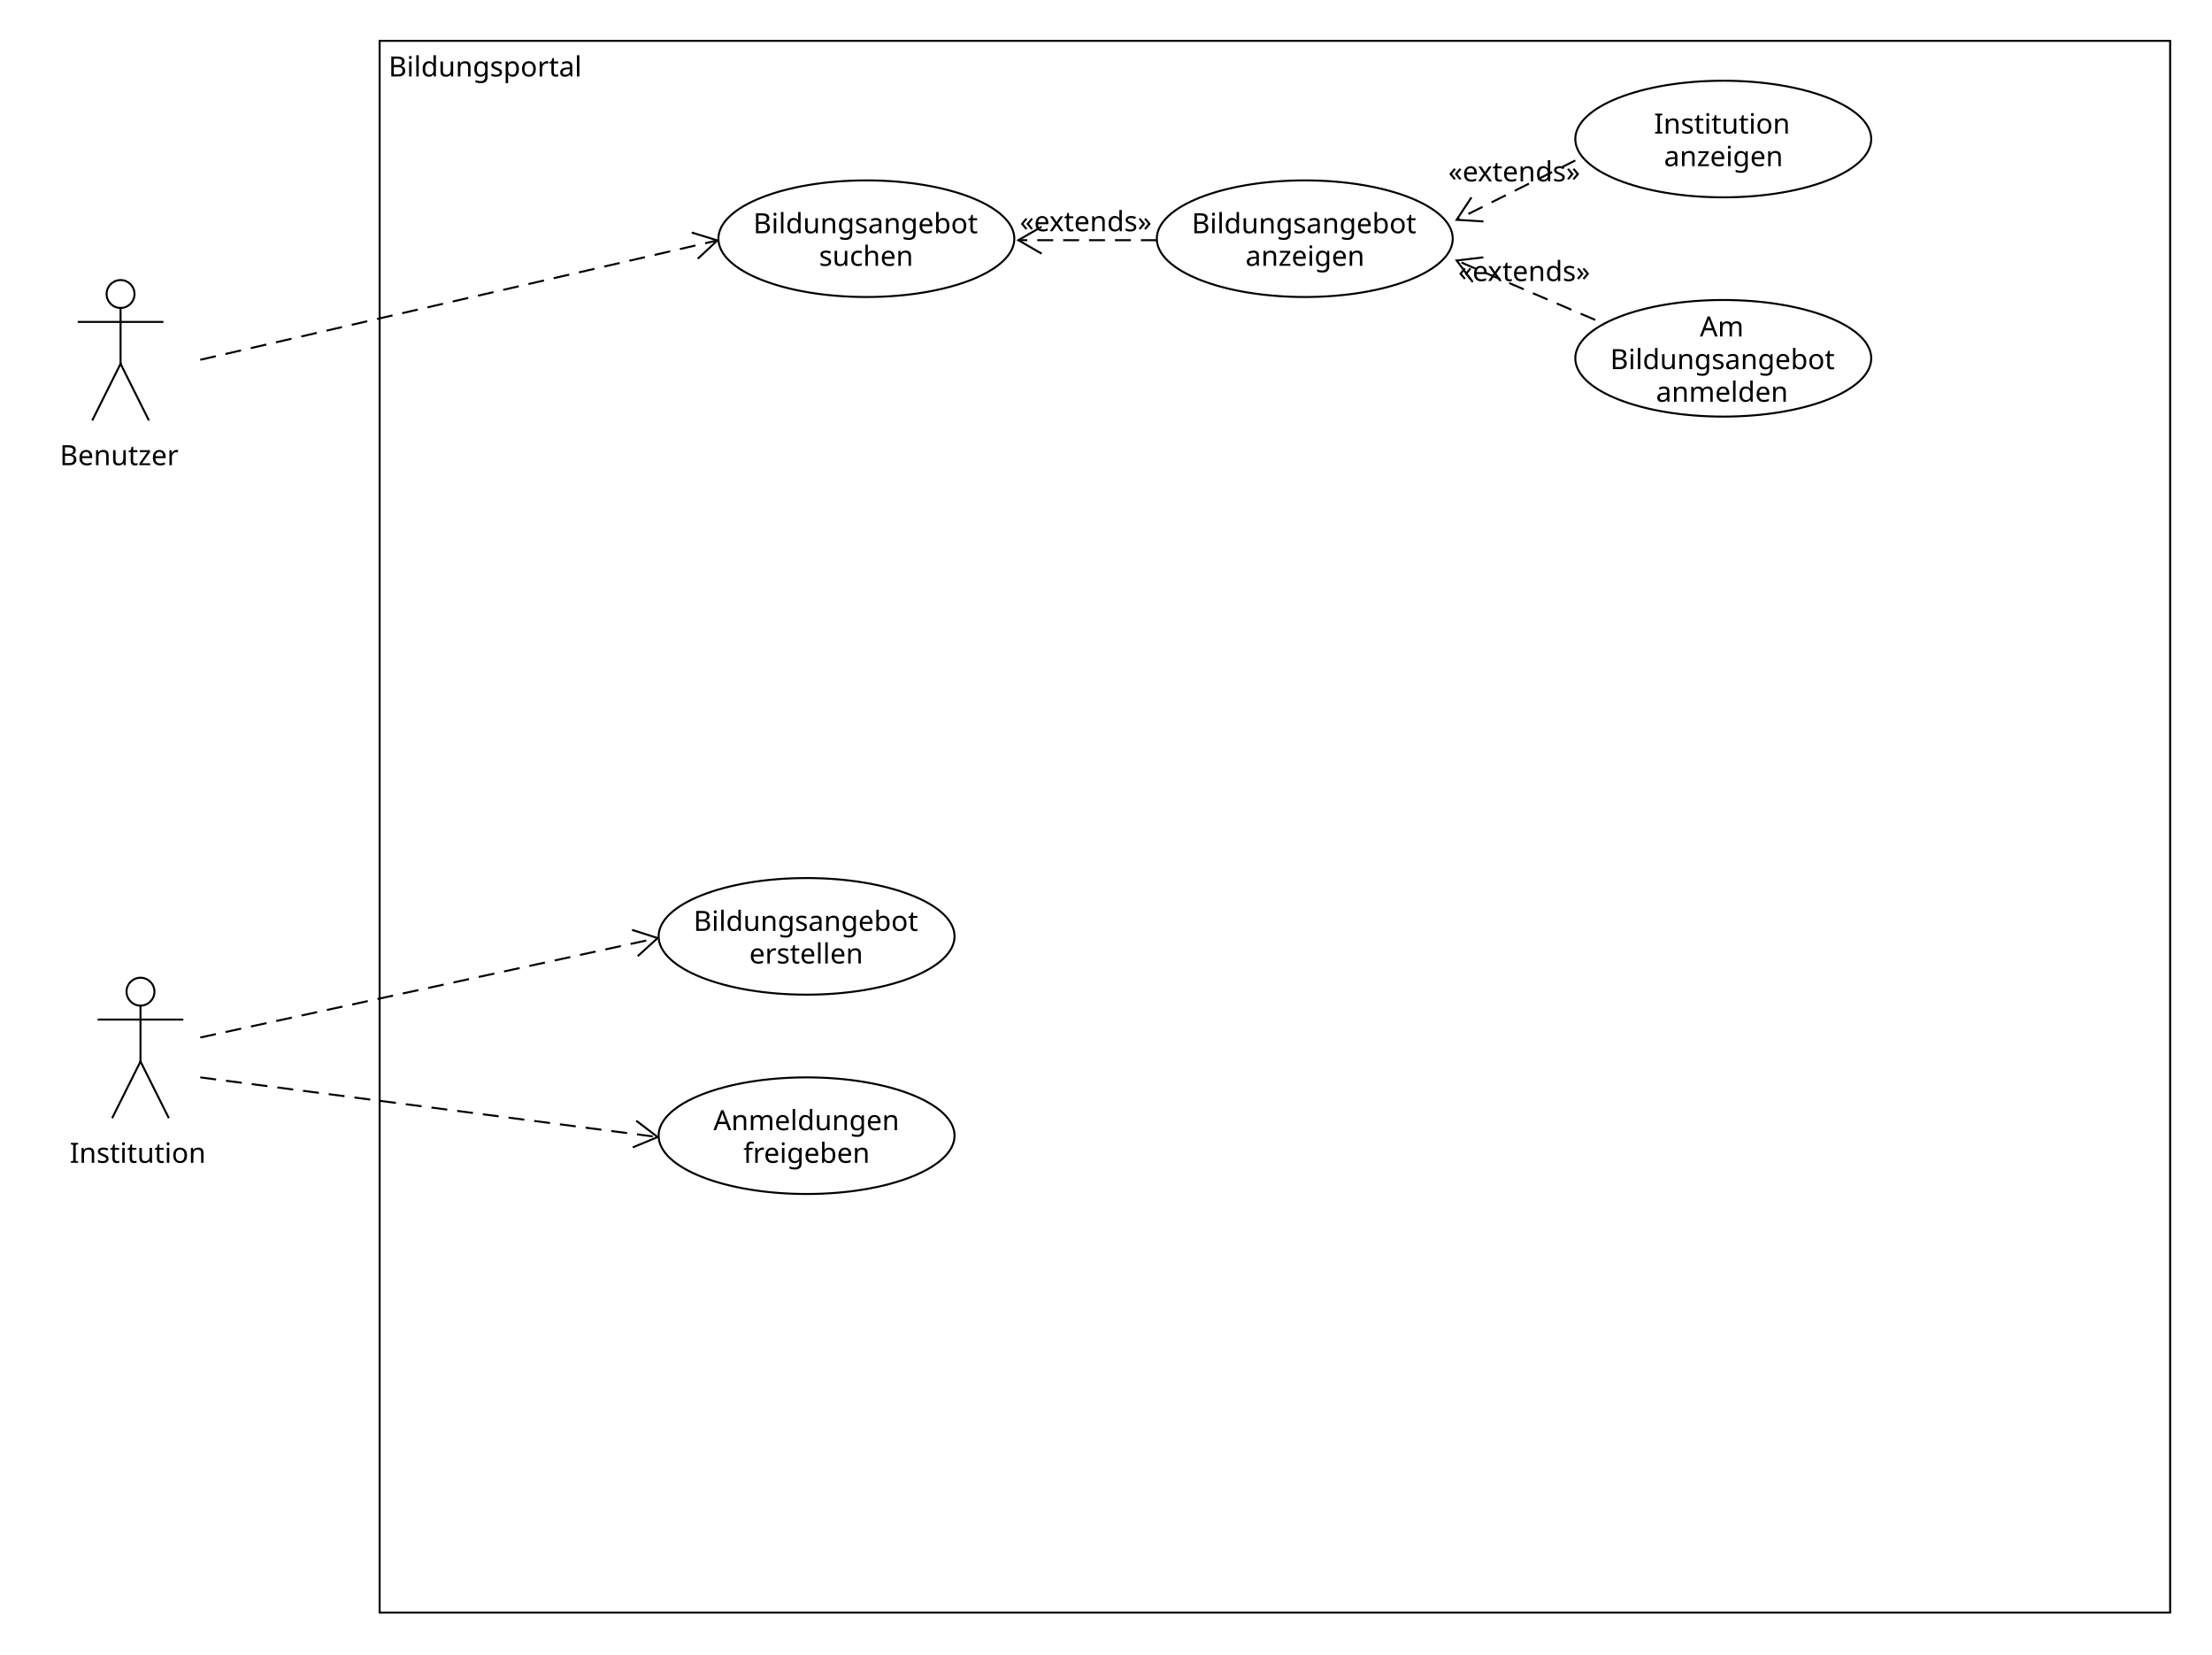
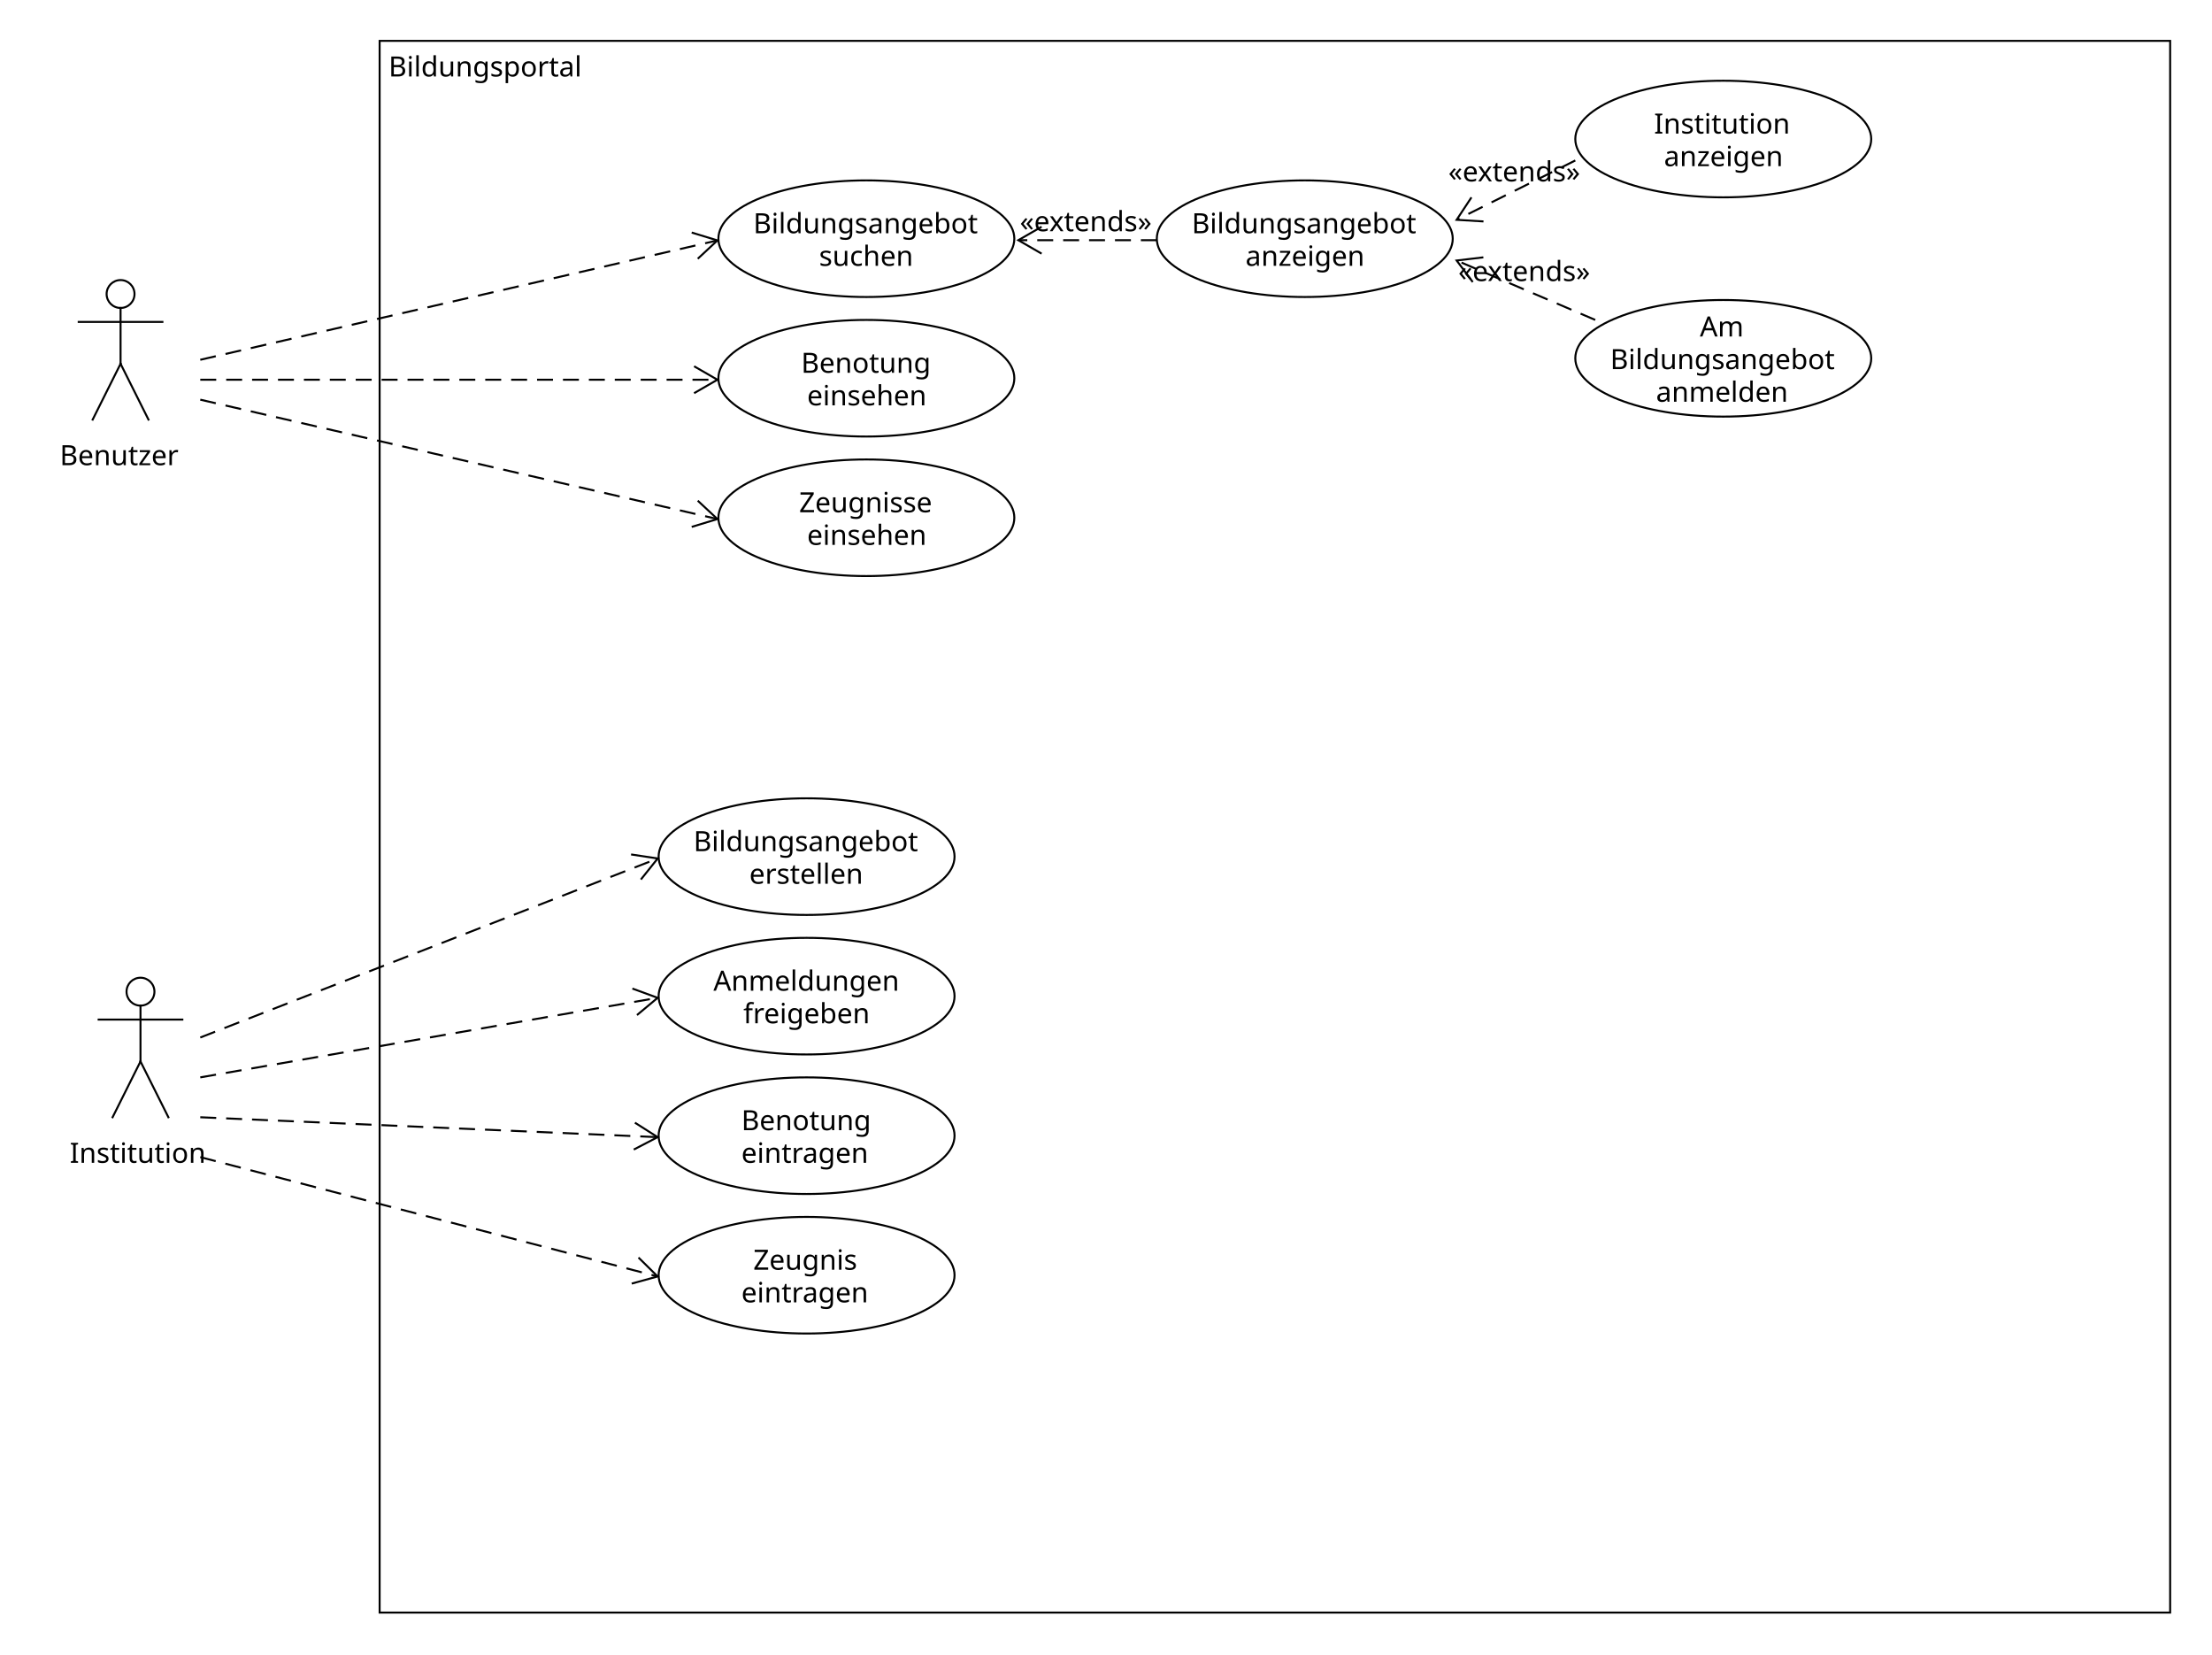
<svg xmlns="http://www.w3.org/2000/svg" fill-opacity="1" color-rendering="auto" color-interpolation="auto" text-rendering="auto" stroke="black" stroke-linecap="square" width="1110" stroke-miterlimit="10" shape-rendering="auto" stroke-opacity="1" fill="black" stroke-dasharray="none" font-weight="normal" stroke-width="1" viewBox="180 100 1110 830" height="830" font-family="'Dialog'" font-style="normal" stroke-linejoin="miter" font-size="12px" stroke-dashoffset="0" image-rendering="auto">
  <defs id="genericDefs" />
  <g>
    <defs id="defs1">
      <clipPath clipPathUnits="userSpaceOnUse" id="clipPath1">
        <path d="M0 0 L2147483647 0 L2147483647 2147483647 L0 2147483647 L0 0 Z" />
      </clipPath>
      <clipPath clipPathUnits="userSpaceOnUse" id="clipPath2">
        <path d="M0 0 L0 60 L150 60 L150 0 Z" />
      </clipPath>
      <clipPath clipPathUnits="userSpaceOnUse" id="clipPath3">
        <path d="M0 0 L0 110 L80 110 L80 0 Z" />
      </clipPath>
      <clipPath clipPathUnits="userSpaceOnUse" id="clipPath4">
        <path d="M0 0 L0 790 L900 790 L900 0 Z" />
      </clipPath>
      <clipPath clipPathUnits="userSpaceOnUse" id="clipPath5">
-         <path d="M0 0 L0 60 L260 60 L260 0 Z" />
+         <path d="M0 0 L0 90 L290 90 L290 0 Z" />
      </clipPath>
      <clipPath clipPathUnits="userSpaceOnUse" id="clipPath6">
-         <path d="M0 0 L0 80 L260 80 L260 0 Z" />
+         <path d="M0 0 L0 40 L290 40 L290 0 Z" />
      </clipPath>
      <clipPath clipPathUnits="userSpaceOnUse" id="clipPath7">
+         <path d="M0 0 L0 90 L260 90 L260 0 Z" />
+       </clipPath>
+       <clipPath clipPathUnits="userSpaceOnUse" id="clipPath8">
+         <path d="M0 0 L0 50 L260 50 L260 0 Z" />
+       </clipPath>
+       <clipPath clipPathUnits="userSpaceOnUse" id="clipPath9">
+         <path d="M0 0 L0 70 L260 70 L260 0 Z" />
+       </clipPath>
+       <clipPath clipPathUnits="userSpaceOnUse" id="clipPath10">
+         <path d="M0 0 L0 120 L260 120 L260 0 Z" />
+       </clipPath>
+       <clipPath clipPathUnits="userSpaceOnUse" id="clipPath11">
        <path d="M0 0 L0 60 L100 60 L100 0 Z" />
      </clipPath>
-       <clipPath clipPathUnits="userSpaceOnUse" id="clipPath8">
+       <clipPath clipPathUnits="userSpaceOnUse" id="clipPath12">
        <path d="M0 0 L0 60 L90 60 L90 0 Z" />
      </clipPath>
-       <clipPath clipPathUnits="userSpaceOnUse" id="clipPath9">
+       <clipPath clipPathUnits="userSpaceOnUse" id="clipPath13">
        <path d="M0 0 L0 40 L100 40 L100 0 Z" />
      </clipPath>
-       <clipPath clipPathUnits="userSpaceOnUse" id="clipPath10">
-         <path d="M0 0 L0 90 L290 90 L290 0 Z" />
-       </clipPath>
    </defs>
+     <g fill="rgb(255,255,255)" fill-opacity="0" transform="translate(510,710)" stroke-opacity="0" stroke="rgb(255,255,255)">
+       <ellipse rx="74.25" ry="29.25" clip-path="url(#clipPath2)" cx="74.75" cy="29.75" stroke="none" />
+     </g>
+     <g transform="translate(510,710)">
+       <ellipse rx="74.25" fill="none" ry="29.25" clip-path="url(#clipPath2)" cx="74.75" cy="29.75" />
+       <text x="48" font-size="14px" y="27" clip-path="url(#clipPath2)" font-family="sans-serif" stroke="none" xml:space="preserve">Zeugnis</text>
+       <text x="42" font-size="14px" y="43.359" clip-path="url(#clipPath2)" font-family="sans-serif" stroke="none" xml:space="preserve">eintragen</text>
+     </g>
+     <g fill="rgb(255,255,255)" fill-opacity="0" transform="translate(510,640)" stroke-opacity="0" stroke="rgb(255,255,255)">
+       <ellipse rx="74.25" ry="29.25" clip-path="url(#clipPath2)" cx="74.75" cy="29.75" stroke="none" />
+     </g>
+     <g transform="translate(510,640)">
+       <ellipse rx="74.25" fill="none" ry="29.25" clip-path="url(#clipPath2)" cx="74.75" cy="29.75" />
+       <text x="42" font-size="14px" y="27" clip-path="url(#clipPath2)" font-family="sans-serif" stroke="none" xml:space="preserve">Benotung</text>
+       <text x="42" font-size="14px" y="43.359" clip-path="url(#clipPath2)" font-family="sans-serif" stroke="none" xml:space="preserve">eintragen</text>
+     </g>
+     <g fill="rgb(255,255,255)" fill-opacity="0" transform="translate(540,330)" stroke-opacity="0" stroke="rgb(255,255,255)">
+       <ellipse rx="74.25" ry="29.25" clip-path="url(#clipPath2)" cx="74.75" cy="29.75" stroke="none" />
+     </g>
+     <g transform="translate(540,330)">
+       <ellipse rx="74.25" fill="none" ry="29.25" clip-path="url(#clipPath2)" cx="74.75" cy="29.75" />
+       <text x="41" font-size="14px" y="27" clip-path="url(#clipPath2)" font-family="sans-serif" stroke="none" xml:space="preserve">Zeugnisse</text>
+       <text x="45" font-size="14px" y="43.359" clip-path="url(#clipPath2)" font-family="sans-serif" stroke="none" xml:space="preserve">einsehen</text>
+     </g>
+     <g fill="rgb(255,255,255)" fill-opacity="0" transform="translate(540,260)" stroke-opacity="0" stroke="rgb(255,255,255)">
+       <ellipse rx="74.25" ry="29.25" clip-path="url(#clipPath2)" cx="74.75" cy="29.75" stroke="none" />
+     </g>
+     <g transform="translate(540,260)">
+       <ellipse rx="74.25" fill="none" ry="29.25" clip-path="url(#clipPath2)" cx="74.75" cy="29.75" />
+       <text x="42" font-size="14px" y="27" clip-path="url(#clipPath2)" font-family="sans-serif" stroke="none" xml:space="preserve">Benotung</text>
+       <text x="45" font-size="14px" y="43.359" clip-path="url(#clipPath2)" font-family="sans-serif" stroke="none" xml:space="preserve">einsehen</text>
+     </g>
    <g fill="rgb(255,255,255)" fill-opacity="0" transform="translate(970,250)" stroke-opacity="0" stroke="rgb(255,255,255)">
      <ellipse rx="74.25" ry="29.25" clip-path="url(#clipPath2)" cx="74.75" cy="29.75" stroke="none" />
    </g>
    <g transform="translate(970,250)">
      <ellipse rx="74.25" fill="none" ry="29.25" clip-path="url(#clipPath2)" cx="74.75" cy="29.75" />
      <text x="63" font-size="14px" y="18.82" clip-path="url(#clipPath2)" font-family="sans-serif" stroke="none" xml:space="preserve">Am</text>
      <text x="18" font-size="14px" y="35.18" clip-path="url(#clipPath2)" font-family="sans-serif" stroke="none" xml:space="preserve">Bildungsangebot</text>
      <text x="41" font-size="14px" y="51.539" clip-path="url(#clipPath2)" font-family="sans-serif" stroke="none" xml:space="preserve">anmelden</text>
    </g>
    <g fill="rgb(255,255,255)" fill-opacity="0" transform="translate(970,140)" stroke-opacity="0" stroke="rgb(255,255,255)">
      <ellipse rx="74.25" ry="29.25" clip-path="url(#clipPath2)" cx="74.75" cy="29.75" stroke="none" />
    </g>
    <g transform="translate(970,140)">
      <ellipse rx="74.25" fill="none" ry="29.25" clip-path="url(#clipPath2)" cx="74.75" cy="29.75" />
      <text x="40" font-size="14px" y="27" clip-path="url(#clipPath2)" font-family="sans-serif" stroke="none" xml:space="preserve">Institution</text>
      <text x="45" font-size="14px" y="43.359" clip-path="url(#clipPath2)" font-family="sans-serif" stroke="none" xml:space="preserve">anzeigen</text>
    </g>
    <g fill="rgb(255,255,255)" fill-opacity="0" transform="translate(760,190)" stroke-opacity="0" stroke="rgb(255,255,255)">
      <ellipse rx="74.25" ry="29.25" clip-path="url(#clipPath2)" cx="74.75" cy="29.75" stroke="none" />
    </g>
    <g transform="translate(760,190)">
      <ellipse rx="74.25" fill="none" ry="29.25" clip-path="url(#clipPath2)" cx="74.75" cy="29.75" />
      <text x="18" font-size="14px" y="27" clip-path="url(#clipPath2)" font-family="sans-serif" stroke="none" xml:space="preserve">Bildungsangebot </text>
      <text x="45" font-size="14px" y="43.359" clip-path="url(#clipPath2)" font-family="sans-serif" stroke="none" xml:space="preserve">anzeigen</text>
    </g>
    <g fill="rgb(255,255,255)" fill-opacity="0" transform="translate(540,190)" stroke-opacity="0" stroke="rgb(255,255,255)">
      <ellipse rx="74.25" ry="29.25" clip-path="url(#clipPath2)" cx="74.75" cy="29.75" stroke="none" />
    </g>
    <g transform="translate(540,190)">
      <ellipse rx="74.25" fill="none" ry="29.25" clip-path="url(#clipPath2)" cx="74.75" cy="29.75" />
      <text x="18" font-size="14px" y="27" clip-path="url(#clipPath2)" font-family="sans-serif" stroke="none" xml:space="preserve">Bildungsangebot</text>
      <text x="51" font-size="14px" y="43.359" clip-path="url(#clipPath2)" font-family="sans-serif" stroke="none" xml:space="preserve">suchen</text>
    </g>
-     <g fill="rgb(255,255,255)" fill-opacity="0" transform="translate(510,540)" stroke-opacity="0" stroke="rgb(255,255,255)">
-       <ellipse rx="74.25" ry="29.25" clip-path="url(#clipPath2)" cx="74.75" cy="29.75" stroke="none" />
-     </g>
-     <g transform="translate(510,540)">
+     <g fill="rgb(255,255,255)" fill-opacity="0" transform="translate(510,500)" stroke-opacity="0" stroke="rgb(255,255,255)">
+       <ellipse rx="74.25" ry="29.25" clip-path="url(#clipPath2)" cx="74.75" cy="29.75" stroke="none" />
+     </g>
+     <g transform="translate(510,500)">
      <ellipse rx="74.25" fill="none" ry="29.25" clip-path="url(#clipPath2)" cx="74.75" cy="29.75" />
      <text x="18" font-size="14px" y="27" clip-path="url(#clipPath2)" font-family="sans-serif" stroke="none" xml:space="preserve">Bildungsangebot </text>
      <text x="46" font-size="14px" y="43.359" clip-path="url(#clipPath2)" font-family="sans-serif" stroke="none" xml:space="preserve">erstellen</text>
    </g>
-     <g fill="rgb(255,255,255)" fill-opacity="0" transform="translate(510,640)" stroke-opacity="0" stroke="rgb(255,255,255)">
-       <ellipse rx="74.25" ry="29.25" clip-path="url(#clipPath2)" cx="74.75" cy="29.75" stroke="none" />
-     </g>
-     <g transform="translate(510,640)">
+     <g fill="rgb(255,255,255)" fill-opacity="0" transform="translate(510,570)" stroke-opacity="0" stroke="rgb(255,255,255)">
+       <ellipse rx="74.25" ry="29.25" clip-path="url(#clipPath2)" cx="74.75" cy="29.75" stroke="none" />
+     </g>
+     <g transform="translate(510,570)">
      <ellipse rx="74.25" fill="none" ry="29.25" clip-path="url(#clipPath2)" cx="74.75" cy="29.75" />
      <text x="28" font-size="14px" y="27" clip-path="url(#clipPath2)" font-family="sans-serif" stroke="none" xml:space="preserve">Anmeldungen</text>
      <text x="43" font-size="14px" y="43.359" clip-path="url(#clipPath2)" font-family="sans-serif" stroke="none" xml:space="preserve">freigeben</text>
    </g>
    <g fill="rgb(255,255,255)" fill-opacity="0" transform="translate(210,590)" stroke-opacity="0" stroke="rgb(255,255,255)">
      <circle r="7" clip-path="url(#clipPath3)" cx="40.5" cy="7.5" stroke="none" />
    </g>
    <g transform="translate(210,590)">
      <circle fill="none" r="7" clip-path="url(#clipPath3)" cx="40.5" cy="7.5" />
      <path fill="none" d="M19.5 21.5 L61.5 21.5" clip-path="url(#clipPath3)" />
      <path fill="none" d="M40.5 14.5 L40.5 42.5" clip-path="url(#clipPath3)" />
      <path fill="none" d="M40.5 42.5 L26.5 70.5" clip-path="url(#clipPath3)" />
      <path fill="none" d="M40.5 42.5 L54.5 70.5" clip-path="url(#clipPath3)" />
      <text x="5" font-size="14px" y="93.359" clip-path="url(#clipPath3)" font-family="sans-serif" stroke="none" xml:space="preserve">Institution</text>
    </g>
    <g fill="rgb(255,255,255)" fill-opacity="0" transform="translate(200,240)" stroke-opacity="0" stroke="rgb(255,255,255)">
      <circle r="7" clip-path="url(#clipPath3)" cx="40.5" cy="7.5" stroke="none" />
    </g>
    <g transform="translate(200,240)">
      <circle fill="none" r="7" clip-path="url(#clipPath3)" cx="40.5" cy="7.5" />
      <path fill="none" d="M19.5 21.5 L61.5 21.5" clip-path="url(#clipPath3)" />
      <path fill="none" d="M40.5 14.5 L40.5 42.5" clip-path="url(#clipPath3)" />
      <path fill="none" d="M40.5 42.5 L26.5 70.5" clip-path="url(#clipPath3)" />
      <path fill="none" d="M40.5 42.5 L54.5 70.5" clip-path="url(#clipPath3)" />
      <text x="10" font-size="14px" y="93.359" clip-path="url(#clipPath3)" font-family="sans-serif" stroke="none" xml:space="preserve">Benutzer</text>
    </g>
    <g fill="rgb(255,255,255)" fill-opacity="0" transform="translate(370,120)" stroke-opacity="0" stroke="rgb(255,255,255)">
      <rect x="0.5" width="898.5" height="788.5" y="0.5" clip-path="url(#clipPath4)" stroke="none" />
    </g>
    <g transform="translate(370,120)">
      <rect fill="none" x="0.5" width="898.5" height="788.5" y="0.5" clip-path="url(#clipPath4)" />
      <text x="5" font-size="14px" y="18.359" clip-path="url(#clipPath4)" font-family="sans-serif" stroke="none" xml:space="preserve">Bildungsportal</text>
    </g>
-     <g stroke-dasharray="8,5" stroke-miterlimit="5" transform="translate(270,630)" stroke-linecap="butt">
-       <path fill="none" d="M10.5 10.5 L239.508 40.371" clip-path="url(#clipPath5)" />
-       <path fill="none" stroke-miterlimit="10" stroke-dasharray="none" d="M228 45.425 L240.004 40.435 L229.681 32.534" clip-path="url(#clipPath5)" stroke-linecap="square" />
-     </g>
-     <g stroke-dasharray="8,5" stroke-miterlimit="5" transform="translate(270,560)" stroke-linecap="butt">
-       <path fill="none" d="M10.5 60.5 L239.523 10.712" clip-path="url(#clipPath6)" />
-       <path fill="none" stroke-miterlimit="10" stroke-dasharray="none" d="M230.391 19.349 L240.011 10.606 L227.629 6.646" clip-path="url(#clipPath6)" stroke-linecap="square" />
+     <g stroke-dasharray="8,5" stroke-miterlimit="5" transform="translate(270,290)" stroke-linecap="butt">
+       <path fill="none" d="M10.5 10.5 L269.526 70.275" clip-path="url(#clipPath5)" />
+       <path fill="none" stroke-miterlimit="10" stroke-dasharray="none" d="M257.581 74.19 L270.013 70.388 L260.504 61.523" clip-path="url(#clipPath5)" stroke-linecap="square" />
+     </g>
+     <g stroke-dasharray="8,5" stroke-miterlimit="5" transform="translate(270,270)" stroke-linecap="butt">
+       <path fill="none" d="M10.5 20.5 L269.5 20.5" clip-path="url(#clipPath6)" />
+       <path fill="none" stroke-miterlimit="10" stroke-dasharray="none" d="M258.742 27 L270 20.5 L258.742 14" clip-path="url(#clipPath6)" stroke-linecap="square" />
+     </g>
+     <g stroke-dasharray="8,5" stroke-miterlimit="5" transform="translate(270,670)" stroke-linecap="butt">
+       <path fill="none" d="M10.5 10.5 L239.532 70.248" clip-path="url(#clipPath7)" />
+       <path fill="none" stroke-miterlimit="10" stroke-dasharray="none" d="M227.482 73.821 L240.016 70.374 L230.763 61.242" clip-path="url(#clipPath7)" stroke-linecap="square" />
+     </g>
+     <g stroke-dasharray="8,5" stroke-miterlimit="5" transform="translate(270,640)" stroke-linecap="butt">
+       <path fill="none" d="M10.5 20.5 L239.501 30.457" clip-path="url(#clipPath8)" />
+       <path fill="none" stroke-miterlimit="10" stroke-dasharray="none" d="M228.47 36.483 L240 30.478 L229.035 23.495" clip-path="url(#clipPath8)" stroke-linecap="square" />
+     </g>
+     <g stroke-dasharray="8,5" stroke-miterlimit="5" transform="translate(270,590)" stroke-linecap="butt">
+       <path fill="none" d="M10.5 50.5 L239.515 10.671" clip-path="url(#clipPath9)" />
+       <path fill="none" stroke-miterlimit="10" stroke-dasharray="none" d="M230.029 18.919 L240.007 10.586 L227.802 6.111" clip-path="url(#clipPath9)" stroke-linecap="square" />
+     </g>
+     <g stroke-dasharray="8,5" stroke-miterlimit="5" transform="translate(270,520)" stroke-linecap="butt">
+       <path fill="none" d="M10.5 100.5 L239.569 10.864" clip-path="url(#clipPath10)" />
+       <path fill="none" stroke-miterlimit="10" stroke-dasharray="none" d="M231.919 20.838 L240.034 10.682 L227.181 8.732" clip-path="url(#clipPath10)" stroke-linecap="square" />
    </g>
    <g stroke-dasharray="8,5" stroke-miterlimit="5" transform="translate(900,220)" stroke-linecap="butt">
-       <path fill="none" d="M80.5 40.5 L11.419 10.894" clip-path="url(#clipPath7)" />
-       <path fill="none" stroke-miterlimit="10" stroke-dasharray="none" d="M23.868 9.157 L10.96 10.697 L18.747 21.106" clip-path="url(#clipPath7)" stroke-linecap="square" />
+       <path fill="none" d="M80.5 40.5 L11.419 10.894" clip-path="url(#clipPath11)" />
+       <path fill="none" stroke-miterlimit="10" stroke-dasharray="none" d="M23.868 9.157 L10.96 10.697 L18.747 21.106" clip-path="url(#clipPath11)" stroke-linecap="square" />
    </g>
    <g font-family="sans-serif" font-size="14px" transform="translate(900,220)">
-       <text x="11.764" xml:space="preserve" y="21" clip-path="url(#clipPath7)" stroke="none">«extends»</text>
+       <text x="11.764" xml:space="preserve" y="21" clip-path="url(#clipPath11)" stroke="none">«extends»</text>
    </g>
    <g stroke-dasharray="8,5" stroke-miterlimit="5" transform="translate(900,170)" stroke-linecap="butt">
-       <path fill="none" d="M70.5 10.5 L11.394 40.053" clip-path="url(#clipPath8)" />
-       <path fill="none" stroke-miterlimit="10" stroke-dasharray="none" d="M18.11 29.428 L10.947 40.276 L23.924 41.055" clip-path="url(#clipPath8)" stroke-linecap="square" />
+       <path fill="none" d="M70.5 10.5 L11.394 40.053" clip-path="url(#clipPath12)" />
+       <path fill="none" stroke-miterlimit="10" stroke-dasharray="none" d="M18.11 29.428 L10.947 40.276 L23.924 41.055" clip-path="url(#clipPath12)" stroke-linecap="square" />
    </g>
    <g font-family="sans-serif" font-size="14px" transform="translate(900,170)">
-       <text x="6.764" xml:space="preserve" y="21" clip-path="url(#clipPath8)" stroke="none">«extends»</text>
+       <text x="6.764" xml:space="preserve" y="21" clip-path="url(#clipPath12)" stroke="none">«extends»</text>
    </g>
    <g stroke-dasharray="8,5" stroke-miterlimit="5" transform="translate(680,200)" stroke-linecap="butt">
-       <path fill="none" d="M80.5 20.5 L11.5 20.5" clip-path="url(#clipPath9)" />
-       <path fill="none" stroke-miterlimit="10" stroke-dasharray="none" d="M22.258 14 L11 20.5 L22.258 27" clip-path="url(#clipPath9)" stroke-linecap="square" />
+       <path fill="none" d="M80.5 20.5 L11.5 20.5" clip-path="url(#clipPath13)" />
+       <path fill="none" stroke-miterlimit="10" stroke-dasharray="none" d="M22.258 14 L11 20.5 L22.258 27" clip-path="url(#clipPath13)" stroke-linecap="square" />
    </g>
    <g font-family="sans-serif" font-size="14px" transform="translate(680,200)">
-       <text x="11.764" xml:space="preserve" y="16" clip-path="url(#clipPath9)" stroke="none">«extends»</text>
+       <text x="11.764" xml:space="preserve" y="16" clip-path="url(#clipPath13)" stroke="none">«extends»</text>
    </g>
    <g stroke-dasharray="8,5" stroke-miterlimit="5" transform="translate(270,210)" stroke-linecap="butt">
-       <path fill="none" d="M10.5 70.5 L269.526 10.725" clip-path="url(#clipPath10)" />
-       <path fill="none" stroke-miterlimit="10" stroke-dasharray="none" d="M260.504 19.477 L270.013 10.612 L257.581 6.81" clip-path="url(#clipPath10)" stroke-linecap="square" />
+       <path fill="none" d="M10.5 70.5 L269.526 10.725" clip-path="url(#clipPath5)" />
+       <path fill="none" stroke-miterlimit="10" stroke-dasharray="none" d="M260.504 19.477 L270.013 10.612 L257.581 6.81" clip-path="url(#clipPath5)" stroke-linecap="square" />
    </g>
  </g>
</svg>
